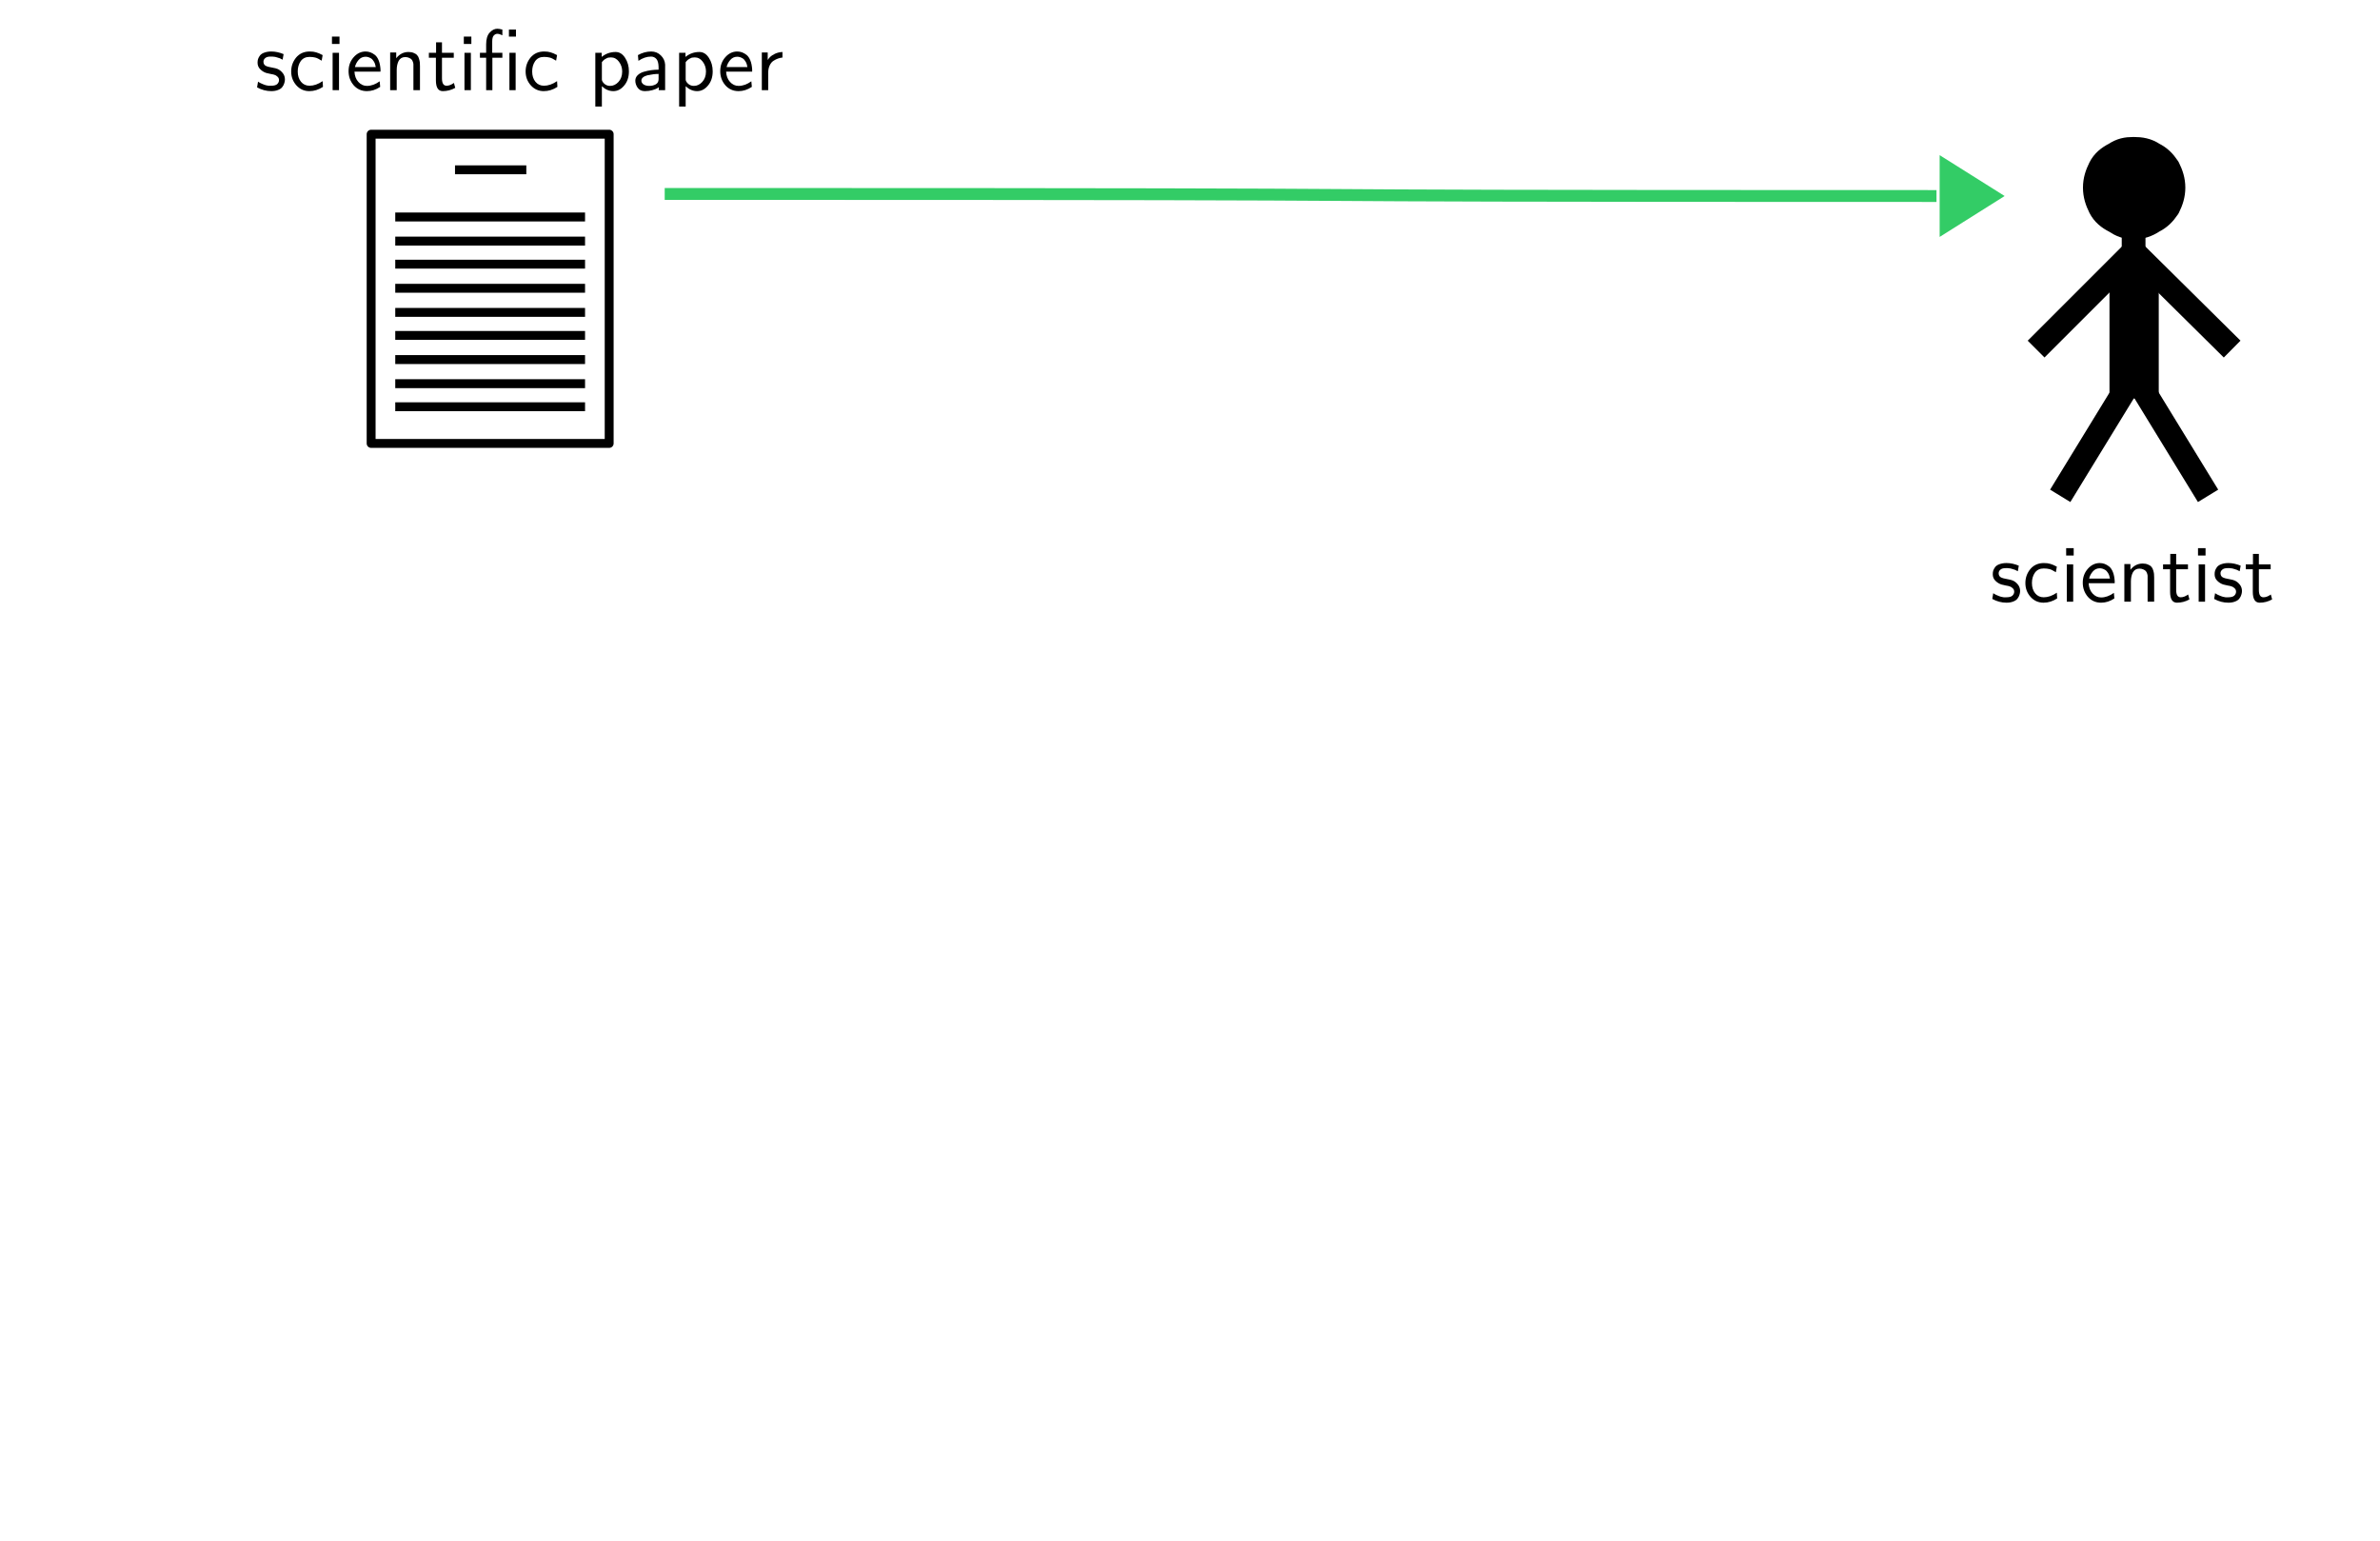
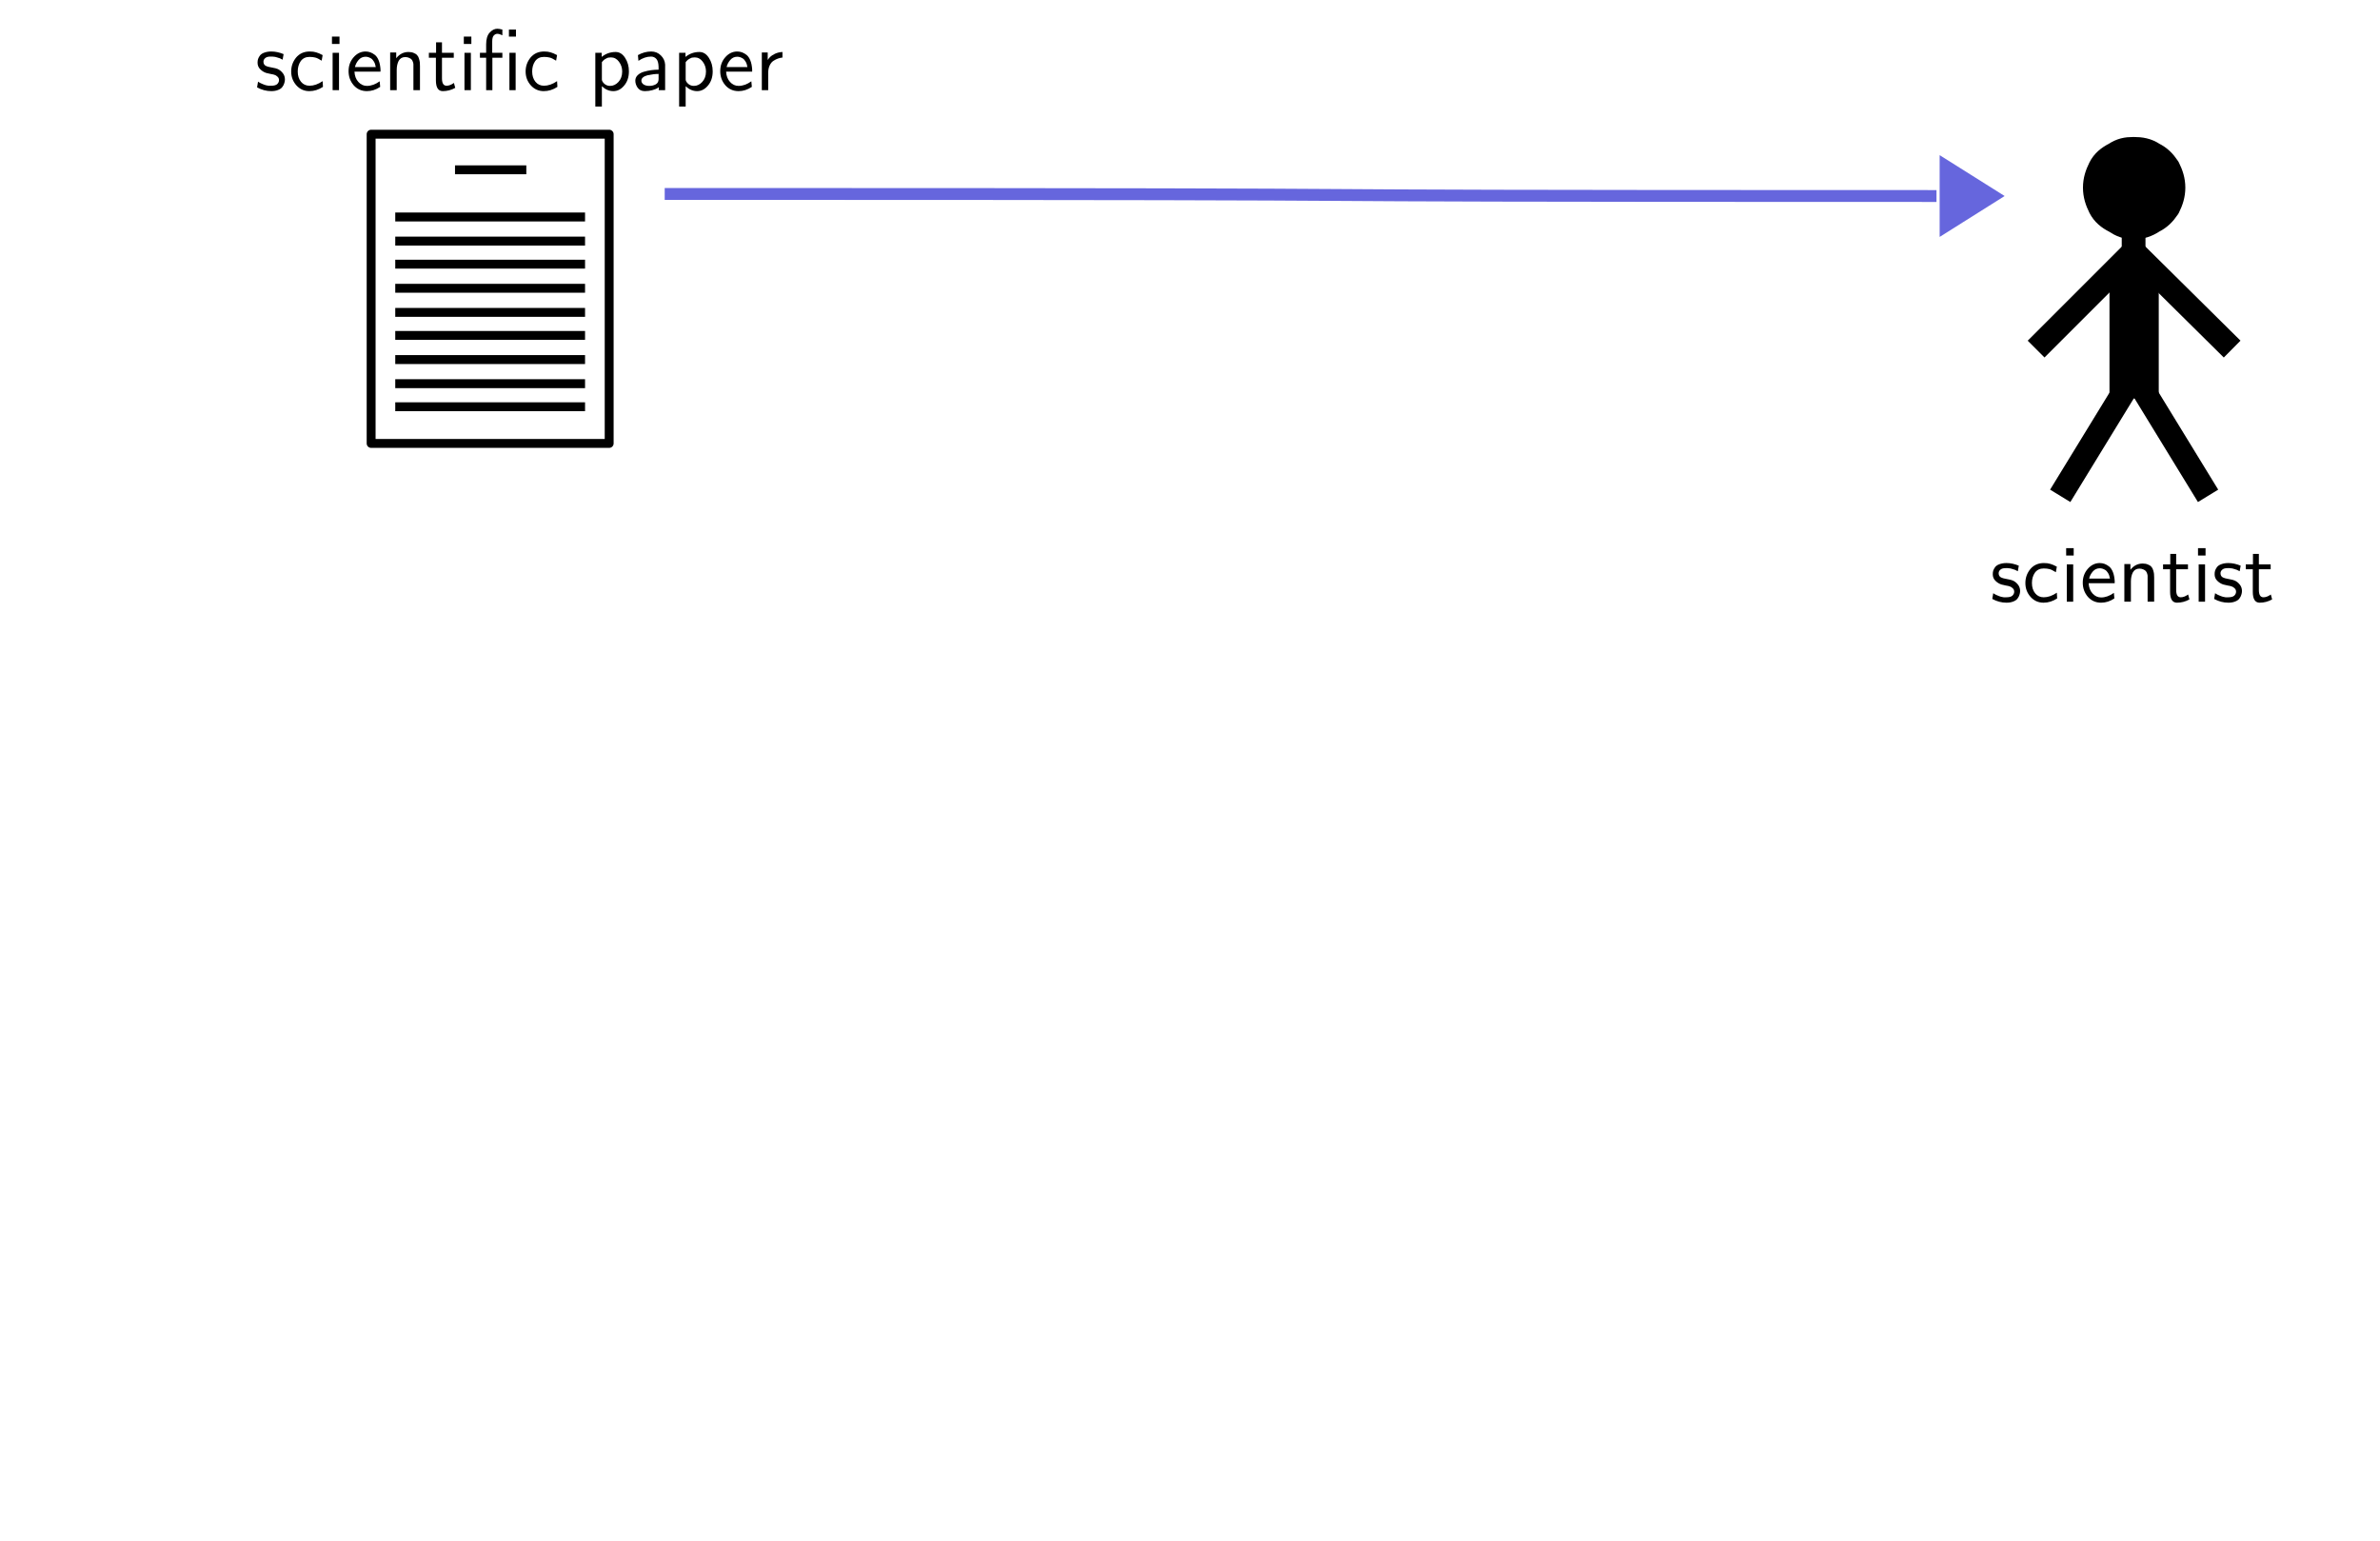
- <svg xmlns="http://www.w3.org/2000/svg" xmlns:xlink="http://www.w3.org/1999/xlink" width="227pt" height="147pt" viewBox="0 0 227 147" version="1.1">
-   <defs>
-     <g>
+ <svg xmlns="http://www.w3.org/2000/svg" xmlns:xlink="http://www.w3.org/1999/xlink" width="227pt" height="147pt" viewBox="0 0 227 147" version="1.1" id="svg192">
+   <defs id="defs43">
+     <g id="g38">
      <symbol overflow="visible" id="glyph0-0">
-         <path style="stroke:none;" d="M 0.078 -0.078 L 0.078 -6.125 L 6 -6.125 L 6 -0.078 Z M 0.562 -0.891 L 2.766 -3.109 L 0.562 -5.297 Z M 0.844 -0.562 L 5.234 -0.562 L 3.047 -2.766 Z M 0.844 -5.641 L 3.047 -3.438 L 5.234 -5.641 Z M 3.312 -3.109 L 5.516 -0.891 L 5.516 -5.297 Z M 3.312 -3.109 " />
+         <path style="stroke:none;" d="M 0.078 -0.078 L 0.078 -6.125 L 6 -6.125 L 6 -0.078 Z M 0.562 -0.891 L 2.766 -3.109 L 0.562 -5.297 Z M 0.844 -0.562 L 5.234 -0.562 L 3.047 -2.766 Z M 0.844 -5.641 L 3.047 -3.438 L 5.234 -5.641 Z M 3.312 -3.109 L 5.516 -0.891 L 5.516 -5.297 Z M 3.312 -3.109 " id="path2" />
      </symbol>
      <symbol overflow="visible" id="glyph0-1">
-         <path style="stroke:none;" d="M 0.219 -0.266 L 0.312 -0.812 C 0.32 -0.812 0.352 -0.789 0.406 -0.75 C 0.469 -0.719 0.516 -0.691 0.547 -0.672 C 0.578 -0.66 0.625 -0.641 0.688 -0.609 C 0.758 -0.578 0.82 -0.551 0.875 -0.531 C 0.926 -0.508 0.988 -0.488 1.062 -0.469 C 1.145 -0.445 1.227 -0.43 1.312 -0.422 C 1.395 -0.422 1.477 -0.422 1.562 -0.422 C 1.832 -0.422 2.023 -0.473 2.141 -0.578 C 2.254 -0.691 2.312 -0.816 2.312 -0.953 C 2.312 -1.086 2.266 -1.195 2.172 -1.281 C 2.078 -1.375 1.973 -1.438 1.859 -1.469 C 1.805 -1.488 1.688 -1.516 1.5 -1.547 C 1.32 -1.586 1.188 -1.617 1.094 -1.641 C 0.875 -1.711 0.68 -1.832 0.516 -2 C 0.348 -2.164 0.266 -2.375 0.266 -2.625 C 0.266 -2.75 0.281 -2.863 0.312 -2.969 C 0.352 -3.082 0.414 -3.195 0.5 -3.312 C 0.594 -3.426 0.727 -3.516 0.906 -3.578 C 1.094 -3.648 1.316 -3.688 1.578 -3.688 C 1.961 -3.688 2.352 -3.602 2.75 -3.438 L 2.656 -2.906 C 2.645 -2.914 2.613 -2.93 2.562 -2.953 C 2.508 -2.973 2.477 -2.988 2.469 -3 C 2.457 -3.008 2.426 -3.023 2.375 -3.047 C 2.32 -3.066 2.285 -3.078 2.266 -3.078 C 2.254 -3.086 2.223 -3.098 2.172 -3.109 C 2.129 -3.129 2.094 -3.141 2.062 -3.141 C 2.039 -3.148 2.004 -3.16 1.953 -3.172 C 1.898 -3.18 1.852 -3.188 1.812 -3.188 C 1.77 -3.195 1.723 -3.203 1.672 -3.203 C 1.617 -3.203 1.562 -3.203 1.5 -3.203 C 1.258 -3.203 1.086 -3.148 0.984 -3.047 C 0.879 -2.953 0.828 -2.844 0.828 -2.719 C 0.828 -2.539 0.895 -2.41 1.031 -2.328 C 1.176 -2.254 1.379 -2.195 1.641 -2.156 C 1.898 -2.113 2.082 -2.066 2.188 -2.016 C 2.375 -1.93 2.535 -1.801 2.672 -1.625 C 2.805 -1.457 2.875 -1.254 2.875 -1.016 C 2.875 -0.891 2.852 -0.77 2.812 -0.656 C 2.781 -0.539 2.719 -0.422 2.625 -0.297 C 2.539 -0.18 2.406 -0.086 2.219 -0.016 C 2.039 0.055 1.828 0.094 1.578 0.094 C 1.109 0.094 0.656 -0.023 0.219 -0.266 Z M 0.219 -0.266 " />
+         <path style="stroke:none;" d="M 0.219 -0.266 L 0.312 -0.812 C 0.32 -0.812 0.352 -0.789 0.406 -0.75 C 0.469 -0.719 0.516 -0.691 0.547 -0.672 C 0.578 -0.66 0.625 -0.641 0.688 -0.609 C 0.758 -0.578 0.82 -0.551 0.875 -0.531 C 0.926 -0.508 0.988 -0.488 1.062 -0.469 C 1.145 -0.445 1.227 -0.43 1.312 -0.422 C 1.395 -0.422 1.477 -0.422 1.562 -0.422 C 1.832 -0.422 2.023 -0.473 2.141 -0.578 C 2.254 -0.691 2.312 -0.816 2.312 -0.953 C 2.312 -1.086 2.266 -1.195 2.172 -1.281 C 2.078 -1.375 1.973 -1.438 1.859 -1.469 C 1.805 -1.488 1.688 -1.516 1.5 -1.547 C 1.32 -1.586 1.188 -1.617 1.094 -1.641 C 0.875 -1.711 0.68 -1.832 0.516 -2 C 0.348 -2.164 0.266 -2.375 0.266 -2.625 C 0.266 -2.75 0.281 -2.863 0.312 -2.969 C 0.352 -3.082 0.414 -3.195 0.5 -3.312 C 0.594 -3.426 0.727 -3.516 0.906 -3.578 C 1.094 -3.648 1.316 -3.688 1.578 -3.688 C 1.961 -3.688 2.352 -3.602 2.75 -3.438 L 2.656 -2.906 C 2.645 -2.914 2.613 -2.93 2.562 -2.953 C 2.508 -2.973 2.477 -2.988 2.469 -3 C 2.457 -3.008 2.426 -3.023 2.375 -3.047 C 2.32 -3.066 2.285 -3.078 2.266 -3.078 C 2.254 -3.086 2.223 -3.098 2.172 -3.109 C 2.129 -3.129 2.094 -3.141 2.062 -3.141 C 2.039 -3.148 2.004 -3.16 1.953 -3.172 C 1.898 -3.18 1.852 -3.188 1.812 -3.188 C 1.77 -3.195 1.723 -3.203 1.672 -3.203 C 1.617 -3.203 1.562 -3.203 1.5 -3.203 C 1.258 -3.203 1.086 -3.148 0.984 -3.047 C 0.879 -2.953 0.828 -2.844 0.828 -2.719 C 0.828 -2.539 0.895 -2.41 1.031 -2.328 C 1.176 -2.254 1.379 -2.195 1.641 -2.156 C 1.898 -2.113 2.082 -2.066 2.188 -2.016 C 2.375 -1.93 2.535 -1.801 2.672 -1.625 C 2.805 -1.457 2.875 -1.254 2.875 -1.016 C 2.875 -0.891 2.852 -0.77 2.812 -0.656 C 2.781 -0.539 2.719 -0.422 2.625 -0.297 C 2.539 -0.18 2.406 -0.086 2.219 -0.016 C 2.039 0.055 1.828 0.094 1.578 0.094 C 1.109 0.094 0.656 -0.023 0.219 -0.266 Z M 0.219 -0.266 " id="path5" />
      </symbol>
      <symbol overflow="visible" id="glyph0-2">
-         <path style="stroke:none;" d="M 0.281 -1.781 C 0.281 -2.281 0.438 -2.723 0.75 -3.109 C 1.07 -3.492 1.504 -3.688 2.047 -3.688 C 2.297 -3.688 2.5 -3.66 2.656 -3.609 C 2.82 -3.566 3.031 -3.477 3.281 -3.344 L 3.188 -2.812 C 2.926 -2.977 2.723 -3.078 2.578 -3.109 C 2.43 -3.148 2.25 -3.172 2.031 -3.172 C 1.664 -3.172 1.383 -3.035 1.188 -2.766 C 1 -2.492 0.906 -2.164 0.906 -1.781 C 0.906 -1.383 1.008 -1.055 1.219 -0.797 C 1.426 -0.547 1.695 -0.422 2.031 -0.422 C 2.438 -0.422 2.852 -0.566 3.281 -0.859 L 3.312 -0.312 C 2.895 -0.039 2.461 0.094 2.016 0.094 C 1.523 0.094 1.113 -0.086 0.781 -0.453 C 0.445 -0.828 0.281 -1.27 0.281 -1.781 Z M 0.281 -1.781 " />
+         <path style="stroke:none;" d="M 0.281 -1.781 C 0.281 -2.281 0.438 -2.723 0.75 -3.109 C 1.07 -3.492 1.504 -3.688 2.047 -3.688 C 2.297 -3.688 2.5 -3.66 2.656 -3.609 C 2.82 -3.566 3.031 -3.477 3.281 -3.344 L 3.188 -2.812 C 2.926 -2.977 2.723 -3.078 2.578 -3.109 C 2.43 -3.148 2.25 -3.172 2.031 -3.172 C 1.664 -3.172 1.383 -3.035 1.188 -2.766 C 1 -2.492 0.906 -2.164 0.906 -1.781 C 0.906 -1.383 1.008 -1.055 1.219 -0.797 C 1.426 -0.547 1.695 -0.422 2.031 -0.422 C 2.438 -0.422 2.852 -0.566 3.281 -0.859 L 3.312 -0.312 C 2.895 -0.039 2.461 0.094 2.016 0.094 C 1.523 0.094 1.113 -0.086 0.781 -0.453 C 0.445 -0.828 0.281 -1.27 0.281 -1.781 Z M 0.281 -1.781 " id="path8" />
      </symbol>
      <symbol overflow="visible" id="glyph0-3">
-         <path style="stroke:none;" d="M 0.641 0 L 0.641 -3.562 L 1.25 -3.562 L 1.25 0 Z M 0.578 -4.406 L 0.578 -5.109 L 1.297 -5.109 L 1.297 -4.406 Z M 0.578 -4.406 " />
+         <path style="stroke:none;" d="M 0.641 0 L 0.641 -3.562 L 1.25 -3.562 L 1.25 0 Z M 0.578 -4.406 L 0.578 -5.109 L 1.297 -5.109 L 1.297 -4.406 Z M 0.578 -4.406 " id="path11" />
      </symbol>
      <symbol overflow="visible" id="glyph0-4">
-         <path style="stroke:none;" d="M 0.266 -1.812 C 0.266 -2.332 0.426 -2.773 0.75 -3.141 C 1.07 -3.504 1.453 -3.688 1.891 -3.688 C 2.047 -3.688 2.195 -3.66 2.344 -3.609 C 2.488 -3.555 2.633 -3.473 2.781 -3.359 C 2.926 -3.242 3.047 -3.066 3.141 -2.828 C 3.234 -2.598 3.289 -2.316 3.312 -1.984 L 3.312 -1.766 L 0.828 -1.766 C 0.848 -1.359 0.973 -1.031 1.203 -0.781 C 1.43 -0.531 1.703 -0.406 2.016 -0.406 C 2.422 -0.406 2.828 -0.551 3.234 -0.844 L 3.281 -0.312 C 2.875 -0.039 2.453 0.094 2.016 0.094 C 1.504 0.094 1.082 -0.094 0.75 -0.469 C 0.426 -0.852 0.266 -1.301 0.266 -1.812 Z M 0.875 -2.203 L 2.859 -2.203 C 2.828 -2.41 2.77 -2.582 2.688 -2.719 C 2.602 -2.863 2.508 -2.969 2.406 -3.031 C 2.301 -3.094 2.207 -3.133 2.125 -3.156 C 2.039 -3.176 1.961 -3.188 1.891 -3.188 C 1.617 -3.188 1.395 -3.082 1.219 -2.875 C 1.039 -2.664 0.926 -2.441 0.875 -2.203 Z M 0.875 -2.203 " />
+         <path style="stroke:none;" d="M 0.266 -1.812 C 0.266 -2.332 0.426 -2.773 0.75 -3.141 C 1.07 -3.504 1.453 -3.688 1.891 -3.688 C 2.047 -3.688 2.195 -3.66 2.344 -3.609 C 2.488 -3.555 2.633 -3.473 2.781 -3.359 C 2.926 -3.242 3.047 -3.066 3.141 -2.828 C 3.234 -2.598 3.289 -2.316 3.312 -1.984 L 3.312 -1.766 L 0.828 -1.766 C 0.848 -1.359 0.973 -1.031 1.203 -0.781 C 1.43 -0.531 1.703 -0.406 2.016 -0.406 C 2.422 -0.406 2.828 -0.551 3.234 -0.844 L 3.281 -0.312 C 2.875 -0.039 2.453 0.094 2.016 0.094 C 1.504 0.094 1.082 -0.094 0.75 -0.469 C 0.426 -0.852 0.266 -1.301 0.266 -1.812 Z M 0.875 -2.203 L 2.859 -2.203 C 2.828 -2.41 2.77 -2.582 2.688 -2.719 C 2.602 -2.863 2.508 -2.969 2.406 -3.031 C 2.301 -3.094 2.207 -3.133 2.125 -3.156 C 2.039 -3.176 1.961 -3.188 1.891 -3.188 C 1.617 -3.188 1.395 -3.082 1.219 -2.875 C 1.039 -2.664 0.926 -2.441 0.875 -2.203 Z M 0.875 -2.203 " id="path14" />
      </symbol>
      <symbol overflow="visible" id="glyph0-5">
-         <path style="stroke:none;" d="M 0.641 0 L 0.641 -3.594 L 1.219 -3.594 L 1.219 -3.047 C 1.531 -3.441 1.922 -3.641 2.391 -3.641 C 2.586 -3.641 2.754 -3.609 2.891 -3.547 C 3.035 -3.492 3.145 -3.422 3.219 -3.328 C 3.301 -3.242 3.359 -3.133 3.391 -3 C 3.43 -2.875 3.457 -2.758 3.469 -2.656 C 3.477 -2.562 3.484 -2.441 3.484 -2.297 L 3.484 0 L 2.859 0 L 2.859 -2.25 C 2.859 -2.344 2.859 -2.414 2.859 -2.469 C 2.859 -2.52 2.844 -2.594 2.812 -2.688 C 2.781 -2.789 2.738 -2.867 2.688 -2.922 C 2.633 -2.984 2.555 -3.035 2.453 -3.078 C 2.348 -3.129 2.223 -3.156 2.078 -3.156 C 1.797 -3.156 1.586 -3.035 1.453 -2.797 C 1.328 -2.555 1.266 -2.266 1.266 -1.922 L 1.266 0 Z M 0.641 0 " />
+         <path style="stroke:none;" d="M 0.641 0 L 0.641 -3.594 L 1.219 -3.594 L 1.219 -3.047 C 1.531 -3.441 1.922 -3.641 2.391 -3.641 C 2.586 -3.641 2.754 -3.609 2.891 -3.547 C 3.035 -3.492 3.145 -3.422 3.219 -3.328 C 3.301 -3.242 3.359 -3.133 3.391 -3 C 3.43 -2.875 3.457 -2.758 3.469 -2.656 C 3.477 -2.562 3.484 -2.441 3.484 -2.297 L 3.484 0 L 2.859 0 L 2.859 -2.25 C 2.859 -2.344 2.859 -2.414 2.859 -2.469 C 2.859 -2.52 2.844 -2.594 2.812 -2.688 C 2.781 -2.789 2.738 -2.867 2.688 -2.922 C 2.633 -2.984 2.555 -3.035 2.453 -3.078 C 2.348 -3.129 2.223 -3.156 2.078 -3.156 C 1.797 -3.156 1.586 -3.035 1.453 -2.797 C 1.328 -2.555 1.266 -2.266 1.266 -1.922 L 1.266 0 Z M 0.641 0 " id="path17" />
      </symbol>
      <symbol overflow="visible" id="glyph0-6">
-         <path style="stroke:none;" d="M 0.141 -3.094 L 0.141 -3.562 L 0.828 -3.562 L 0.828 -4.562 L 1.391 -4.562 L 1.391 -3.562 L 2.516 -3.562 L 2.516 -3.094 L 1.391 -3.094 L 1.391 -1.125 C 1.391 -0.656 1.535 -0.422 1.828 -0.422 C 2.047 -0.422 2.281 -0.508 2.531 -0.688 L 2.656 -0.219 C 2.281 -0.008 1.883 0.094 1.469 0.094 C 1.031 0.094 0.812 -0.25 0.812 -0.938 L 0.812 -3.094 Z M 0.141 -3.094 " />
+         <path style="stroke:none;" d="M 0.141 -3.094 L 0.141 -3.562 L 0.828 -3.562 L 0.828 -4.562 L 1.391 -4.562 L 1.391 -3.562 L 2.516 -3.562 L 2.516 -3.094 L 1.391 -3.094 L 1.391 -1.125 C 1.391 -0.656 1.535 -0.422 1.828 -0.422 C 2.047 -0.422 2.281 -0.508 2.531 -0.688 L 2.656 -0.219 C 2.281 -0.008 1.883 0.094 1.469 0.094 C 1.031 0.094 0.812 -0.25 0.812 -0.938 L 0.812 -3.094 Z M 0.141 -3.094 " id="path20" />
      </symbol>
      <symbol overflow="visible" id="glyph0-7">
-         <path style="stroke:none;" d="M 0.219 -3.094 L 0.219 -3.562 L 0.812 -3.562 L 0.812 -4.359 C 0.812 -4.867 0.922 -5.242 1.141 -5.484 C 1.367 -5.734 1.613 -5.859 1.875 -5.859 C 2 -5.859 2.16 -5.832 2.359 -5.781 L 2.359 -5.234 C 2.172 -5.328 2.008 -5.375 1.875 -5.375 C 1.75 -5.375 1.633 -5.316 1.531 -5.203 C 1.438 -5.098 1.391 -4.91 1.391 -4.641 L 1.391 -3.562 L 2.359 -3.562 L 2.359 -3.094 L 1.406 -3.094 L 1.406 0 L 0.812 0 L 0.812 -3.094 Z M 2.984 -5.109 L 2.984 -5.781 L 3.656 -5.781 L 3.656 -5.109 Z M 3.031 0 L 3.031 -3.562 L 3.625 -3.562 L 3.625 0 Z M 3.031 0 " />
+         <path style="stroke:none;" d="M 0.219 -3.094 L 0.219 -3.562 L 0.812 -3.562 L 0.812 -4.359 C 0.812 -4.867 0.922 -5.242 1.141 -5.484 C 1.367 -5.734 1.613 -5.859 1.875 -5.859 C 2 -5.859 2.16 -5.832 2.359 -5.781 L 2.359 -5.234 C 2.172 -5.328 2.008 -5.375 1.875 -5.375 C 1.75 -5.375 1.633 -5.316 1.531 -5.203 C 1.438 -5.098 1.391 -4.91 1.391 -4.641 L 1.391 -3.562 L 2.359 -3.562 L 2.359 -3.094 L 1.406 -3.094 L 1.406 0 L 0.812 0 L 0.812 -3.094 Z M 2.984 -5.109 L 2.984 -5.781 L 3.656 -5.781 L 3.656 -5.109 Z M 3.031 0 L 3.031 -3.562 L 3.625 -3.562 L 3.625 0 Z M 3.031 0 " id="path23" />
      </symbol>
      <symbol overflow="visible" id="glyph0-8">
-         <path style="stroke:none;" d="" />
+         <path style="stroke:none;" d="" id="path26" />
      </symbol>
      <symbol overflow="visible" id="glyph0-9">
-         <path style="stroke:none;" d="M 0.641 1.562 L 0.641 -3.562 L 1.25 -3.562 L 1.25 -3.172 C 1.633 -3.484 2.078 -3.641 2.578 -3.641 C 2.941 -3.641 3.242 -3.453 3.484 -3.078 C 3.723 -2.711 3.844 -2.285 3.844 -1.797 C 3.844 -1.242 3.691 -0.789 3.391 -0.438 C 3.098 -0.082 2.754 0.094 2.359 0.094 C 1.961 0.094 1.598 -0.062 1.266 -0.375 L 1.266 1.562 Z M 1.266 -1.016 C 1.266 -0.891 1.344 -0.754 1.5 -0.609 C 1.656 -0.473 1.836 -0.406 2.047 -0.406 C 2.348 -0.406 2.613 -0.531 2.844 -0.781 C 3.082 -1.039 3.203 -1.375 3.203 -1.781 C 3.203 -2.133 3.098 -2.445 2.891 -2.719 C 2.691 -2.988 2.438 -3.125 2.125 -3.125 C 2.062 -3.125 2.004 -3.117 1.953 -3.109 C 1.898 -3.109 1.848 -3.098 1.797 -3.078 C 1.754 -3.055 1.711 -3.035 1.672 -3.016 C 1.629 -2.992 1.594 -2.973 1.562 -2.953 C 1.531 -2.93 1.5 -2.91 1.469 -2.891 C 1.445 -2.867 1.422 -2.844 1.391 -2.812 C 1.367 -2.789 1.348 -2.77 1.328 -2.75 C 1.316 -2.738 1.305 -2.723 1.297 -2.703 L 1.266 -2.672 Z M 1.266 -1.016 " />
+         <path style="stroke:none;" d="M 0.641 1.562 L 0.641 -3.562 L 1.25 -3.562 L 1.25 -3.172 C 1.633 -3.484 2.078 -3.641 2.578 -3.641 C 2.941 -3.641 3.242 -3.453 3.484 -3.078 C 3.723 -2.711 3.844 -2.285 3.844 -1.797 C 3.844 -1.242 3.691 -0.789 3.391 -0.438 C 3.098 -0.082 2.754 0.094 2.359 0.094 C 1.961 0.094 1.598 -0.062 1.266 -0.375 L 1.266 1.562 Z M 1.266 -1.016 C 1.266 -0.891 1.344 -0.754 1.5 -0.609 C 1.656 -0.473 1.836 -0.406 2.047 -0.406 C 2.348 -0.406 2.613 -0.531 2.844 -0.781 C 3.082 -1.039 3.203 -1.375 3.203 -1.781 C 3.203 -2.133 3.098 -2.445 2.891 -2.719 C 2.691 -2.988 2.438 -3.125 2.125 -3.125 C 2.062 -3.125 2.004 -3.117 1.953 -3.109 C 1.898 -3.109 1.848 -3.098 1.797 -3.078 C 1.754 -3.055 1.711 -3.035 1.672 -3.016 C 1.629 -2.992 1.594 -2.973 1.562 -2.953 C 1.531 -2.93 1.5 -2.91 1.469 -2.891 C 1.445 -2.867 1.422 -2.844 1.391 -2.812 C 1.367 -2.789 1.348 -2.77 1.328 -2.75 C 1.316 -2.738 1.305 -2.723 1.297 -2.703 L 1.266 -2.672 Z M 1.266 -1.016 " id="path29" />
      </symbol>
      <symbol overflow="visible" id="glyph0-10">
-         <path style="stroke:none;" d="M 0.359 -0.906 C 0.359 -1.102 0.43 -1.273 0.578 -1.422 C 0.723 -1.566 0.914 -1.676 1.156 -1.75 C 1.406 -1.82 1.645 -1.875 1.875 -1.906 C 2.102 -1.938 2.336 -1.953 2.578 -1.953 L 2.578 -2.234 C 2.566 -2.578 2.5 -2.82 2.375 -2.969 C 2.238 -3.125 2.066 -3.203 1.859 -3.203 C 1.453 -3.203 1.051 -3.066 0.656 -2.797 L 0.609 -3.344 C 1.016 -3.57 1.438 -3.688 1.875 -3.688 C 2.238 -3.688 2.547 -3.562 2.797 -3.312 C 3.047 -3.07 3.18 -2.781 3.203 -2.438 L 3.203 0 L 2.594 0 L 2.594 -0.281 C 2.57 -0.258 2.52 -0.223 2.438 -0.172 C 2.363 -0.129 2.211 -0.07 1.984 0 C 1.766 0.062 1.523 0.094 1.266 0.094 C 0.961 0.094 0.734 -0.016 0.578 -0.234 C 0.43 -0.453 0.359 -0.676 0.359 -0.906 Z M 0.938 -0.906 C 0.938 -0.77 1.004 -0.648 1.141 -0.547 C 1.285 -0.453 1.469 -0.406 1.688 -0.406 C 1.914 -0.406 2.117 -0.453 2.297 -0.547 C 2.484 -0.648 2.578 -0.816 2.578 -1.047 L 2.578 -1.547 C 2.41 -1.547 2.238 -1.535 2.062 -1.516 C 1.895 -1.492 1.719 -1.461 1.531 -1.422 C 1.352 -1.379 1.207 -1.312 1.094 -1.219 C 0.988 -1.133 0.938 -1.031 0.938 -0.906 Z M 0.938 -0.906 " />
+         <path style="stroke:none;" d="M 0.359 -0.906 C 0.359 -1.102 0.43 -1.273 0.578 -1.422 C 0.723 -1.566 0.914 -1.676 1.156 -1.75 C 1.406 -1.82 1.645 -1.875 1.875 -1.906 C 2.102 -1.938 2.336 -1.953 2.578 -1.953 L 2.578 -2.234 C 2.566 -2.578 2.5 -2.82 2.375 -2.969 C 2.238 -3.125 2.066 -3.203 1.859 -3.203 C 1.453 -3.203 1.051 -3.066 0.656 -2.797 L 0.609 -3.344 C 1.016 -3.57 1.438 -3.688 1.875 -3.688 C 2.238 -3.688 2.547 -3.562 2.797 -3.312 C 3.047 -3.07 3.18 -2.781 3.203 -2.438 L 3.203 0 L 2.594 0 L 2.594 -0.281 C 2.57 -0.258 2.52 -0.223 2.438 -0.172 C 2.363 -0.129 2.211 -0.07 1.984 0 C 1.766 0.062 1.523 0.094 1.266 0.094 C 0.961 0.094 0.734 -0.016 0.578 -0.234 C 0.43 -0.453 0.359 -0.676 0.359 -0.906 Z M 0.938 -0.906 C 0.938 -0.77 1.004 -0.648 1.141 -0.547 C 1.285 -0.453 1.469 -0.406 1.688 -0.406 C 1.914 -0.406 2.117 -0.453 2.297 -0.547 C 2.484 -0.648 2.578 -0.816 2.578 -1.047 L 2.578 -1.547 C 2.41 -1.547 2.238 -1.535 2.062 -1.516 C 1.895 -1.492 1.719 -1.461 1.531 -1.422 C 1.352 -1.379 1.207 -1.312 1.094 -1.219 C 0.988 -1.133 0.938 -1.031 0.938 -0.906 Z M 0.938 -0.906 " id="path32" />
      </symbol>
      <symbol overflow="visible" id="glyph0-11">
-         <path style="stroke:none;" d="M 0.641 0 L 0.641 -3.594 L 1.203 -3.594 L 1.203 -2.875 C 1.266 -2.977 1.344 -3.078 1.438 -3.172 C 1.531 -3.266 1.68 -3.363 1.891 -3.469 C 2.109 -3.57 2.348 -3.629 2.609 -3.641 L 2.609 -3.109 C 2.473 -3.098 2.332 -3.066 2.188 -3.016 C 2.051 -2.973 1.906 -2.898 1.75 -2.797 C 1.602 -2.703 1.484 -2.555 1.391 -2.359 C 1.297 -2.16 1.25 -1.922 1.25 -1.641 L 1.25 0 Z M 0.641 0 " />
+         <path style="stroke:none;" d="M 0.641 0 L 0.641 -3.594 L 1.203 -3.594 L 1.203 -2.875 C 1.266 -2.977 1.344 -3.078 1.438 -3.172 C 1.531 -3.266 1.68 -3.363 1.891 -3.469 C 2.109 -3.57 2.348 -3.629 2.609 -3.641 L 2.609 -3.109 C 2.473 -3.098 2.332 -3.066 2.188 -3.016 C 2.051 -2.973 1.906 -2.898 1.75 -2.797 C 1.602 -2.703 1.484 -2.555 1.391 -2.359 C 1.297 -2.16 1.25 -1.922 1.25 -1.641 L 1.25 0 Z M 0.641 0 " id="path35" />
      </symbol>
    </g>
    <clipPath id="clip1">
-       <path d="M 0 0 L 226.699 0 L 226.699 147 L 0 147 Z M 0 0 " />
+       <path d="M 0 0 L 226.699 0 L 226.699 147 L 0 147 Z M 0 0 " id="path40" />
    </clipPath>
  </defs>
  <g id="surface1">
-     <g clip-path="url(#clip1)" clip-rule="nonzero">
-       <path style=" stroke:none;fill-rule:evenodd;fill:rgb(100%,100%,100%);fill-opacity:1;" d="M 0 0 L 226.699 0 L 226.699 147.398 L 0 147.398 Z M 0 0 " />
+     <g clip-path="url(#clip1)" clip-rule="nonzero" id="g47">
+       <path style=" stroke:none;fill-rule:evenodd;fill:rgb(100%,100%,100%);fill-opacity:1;" d="M 0 0 L 226.699 0 L 226.699 147.398 L 0 147.398 Z M 0 0 " id="path45" />
    </g>
-     <path style=" stroke:none;fill-rule:evenodd;fill:rgb(0%,0%,0%);fill-opacity:1;" d="M 203.602 24 L 201.199 26.301 L 201.199 38 L 205.898 38 L 205.898 26.301 Z M 203.602 24 " />
-     <path style="fill-rule:evenodd;fill:rgb(0%,0%,0%);fill-opacity:1;stroke-width:2.264;stroke-linecap:butt;stroke-linejoin:round;stroke:rgb(0%,0%,0%);stroke-opacity:1;stroke-miterlimit:10;" d="M 203.5 125.301 C 202.801 125.301 202.301 125.5 201.699 125.898 C 201.102 126.199 200.602 126.602 200.301 127.199 C 200 127.801 199.801 128.398 199.801 129.102 C 199.801 129.801 200 130.398 200.301 131 C 200.602 131.602 201.102 132 201.699 132.301 C 202.301 132.699 202.801 132.801 203.5 132.801 C 204.199 132.801 204.801 132.699 205.398 132.301 C 206 132 206.398 131.602 206.801 131 C 207.102 130.398 207.301 129.801 207.301 129.102 C 207.301 128.398 207.102 127.801 206.801 127.199 C 206.398 126.602 206 126.199 205.398 125.898 C 204.801 125.5 204.199 125.301 203.5 125.301 Z M 203.5 125.301 " transform="matrix(1,0,0,-1,0,147)" />
-     <path style="fill:none;stroke-width:2.264;stroke-linecap:butt;stroke-linejoin:round;stroke:rgb(0%,0%,0%);stroke-opacity:1;stroke-miterlimit:10;" d="M 203.5 123 L 194.199 113.699 " transform="matrix(1,0,0,-1,0,147)" />
-     <path style="fill:none;stroke-width:2.264;stroke-linecap:butt;stroke-linejoin:round;stroke:rgb(0%,0%,0%);stroke-opacity:1;stroke-miterlimit:10;" d="M 212.898 113.699 L 203.5 123 " transform="matrix(1,0,0,-1,0,147)" />
-     <path style="fill:none;stroke-width:2.264;stroke-linecap:butt;stroke-linejoin:round;stroke:rgb(0%,0%,0%);stroke-opacity:1;stroke-miterlimit:10;" d="M 203.5 125.301 L 203.5 111.301 " transform="matrix(1,0,0,-1,0,147)" />
-     <path style="fill:none;stroke-width:2.264;stroke-linecap:butt;stroke-linejoin:round;stroke:rgb(0%,0%,0%);stroke-opacity:1;stroke-miterlimit:10;" d="M 203.602 111.301 L 196.5 99.699 " transform="matrix(1,0,0,-1,0,147)" />
-     <path style="fill:none;stroke-width:2.264;stroke-linecap:butt;stroke-linejoin:round;stroke:rgb(0%,0%,0%);stroke-opacity:1;stroke-miterlimit:10;" d="M 210.602 99.699 L 203.5 111.301 " transform="matrix(1,0,0,-1,0,147)" />
-     <path style=" stroke:none;fill-rule:evenodd;fill:rgb(100%,100%,100%);fill-opacity:1;" d="M 35.398 12.801 L 35.398 42.301 L 58.102 42.301 L 58.102 12.801 Z M 35.398 12.801 Z M 58.102 42.301 Z M 58.102 42.301 " />
-     <path style="fill:none;stroke-width:0.849;stroke-linecap:butt;stroke-linejoin:round;stroke:rgb(0%,0%,0%);stroke-opacity:1;stroke-miterlimit:10;" d="M 35.398 134.199 L 35.398 104.699 L 58.102 104.699 L 58.102 134.199 Z M 35.398 134.199 " transform="matrix(1,0,0,-1,0,147)" />
-     <path style="fill:none;stroke-width:0.849;stroke-linecap:butt;stroke-linejoin:round;stroke:rgb(0%,0%,0%);stroke-opacity:1;stroke-miterlimit:10;" d="M 35.398 134.199 Z M 35.398 134.199 " transform="matrix(1,0,0,-1,0,147)" />
-     <path style="fill:none;stroke-width:0.849;stroke-linecap:butt;stroke-linejoin:round;stroke:rgb(0%,0%,0%);stroke-opacity:1;stroke-miterlimit:10;" d="M 58.102 104.699 Z M 58.102 104.699 " transform="matrix(1,0,0,-1,0,147)" />
-     <path style="fill:none;stroke-width:0.849;stroke-linecap:butt;stroke-linejoin:round;stroke:rgb(0%,0%,0%);stroke-opacity:1;stroke-miterlimit:10;" d="M 43.398 130.801 L 50.199 130.801 " transform="matrix(1,0,0,-1,0,147)" />
-     <path style="fill:none;stroke-width:0.849;stroke-linecap:butt;stroke-linejoin:round;stroke:rgb(0%,0%,0%);stroke-opacity:1;stroke-miterlimit:10;" d="M 37.699 126.301 L 55.801 126.301 " transform="matrix(1,0,0,-1,0,147)" />
-     <path style="fill:none;stroke-width:0.849;stroke-linecap:butt;stroke-linejoin:round;stroke:rgb(0%,0%,0%);stroke-opacity:1;stroke-miterlimit:10;" d="M 37.699 124 L 55.801 124 " transform="matrix(1,0,0,-1,0,147)" />
-     <path style="fill:none;stroke-width:0.849;stroke-linecap:butt;stroke-linejoin:round;stroke:rgb(0%,0%,0%);stroke-opacity:1;stroke-miterlimit:10;" d="M 37.699 121.801 L 55.801 121.801 " transform="matrix(1,0,0,-1,0,147)" />
-     <path style="fill:none;stroke-width:0.849;stroke-linecap:butt;stroke-linejoin:round;stroke:rgb(0%,0%,0%);stroke-opacity:1;stroke-miterlimit:10;" d="M 37.699 119.5 L 55.801 119.5 " transform="matrix(1,0,0,-1,0,147)" />
-     <path style="fill:none;stroke-width:0.849;stroke-linecap:butt;stroke-linejoin:round;stroke:rgb(0%,0%,0%);stroke-opacity:1;stroke-miterlimit:10;" d="M 37.699 117.199 L 55.801 117.199 " transform="matrix(1,0,0,-1,0,147)" />
-     <path style="fill:none;stroke-width:0.849;stroke-linecap:butt;stroke-linejoin:round;stroke:rgb(0%,0%,0%);stroke-opacity:1;stroke-miterlimit:10;" d="M 37.699 115 L 55.801 115 " transform="matrix(1,0,0,-1,0,147)" />
-     <path style="fill:none;stroke-width:0.849;stroke-linecap:butt;stroke-linejoin:round;stroke:rgb(0%,0%,0%);stroke-opacity:1;stroke-miterlimit:10;" d="M 37.699 112.699 L 55.801 112.699 " transform="matrix(1,0,0,-1,0,147)" />
-     <path style="fill:none;stroke-width:0.849;stroke-linecap:butt;stroke-linejoin:round;stroke:rgb(0%,0%,0%);stroke-opacity:1;stroke-miterlimit:10;" d="M 37.699 110.398 L 55.801 110.398 " transform="matrix(1,0,0,-1,0,147)" />
-     <path style="fill:none;stroke-width:0.849;stroke-linecap:butt;stroke-linejoin:round;stroke:rgb(0%,0%,0%);stroke-opacity:1;stroke-miterlimit:10;" d="M 37.699 108.199 L 55.801 108.199 " transform="matrix(1,0,0,-1,0,147)" />
-     <path style="fill:none;stroke-width:1.132;stroke-linecap:butt;stroke-linejoin:round;stroke:rgb(20%,79.999%,39.999%);stroke-opacity:1;stroke-miterlimit:10;" d="M 63.398 128.5 C 159.199 128.5 98.199 128.301 184.699 128.301 " transform="matrix(1,0,0,-1,0,147)" />
-     <path style=" stroke:none;fill-rule:evenodd;fill:rgb(20%,79.999%,39.999%);fill-opacity:1;" d="M 191.199 18.699 L 185 14.801 L 185 22.602 Z M 191.199 18.699 " />
-     <g style="fill:rgb(0%,0%,0%);fill-opacity:1;">
-       <use xlink:href="#glyph0-1" x="24.3" y="8.6" />
+     <path style=" stroke:none;fill-rule:evenodd;fill:rgb(0%,0%,0%);fill-opacity:1;" d="M 203.602 24 L 201.199 26.301 L 201.199 38 L 205.898 38 L 205.898 26.301 Z M 203.602 24 " id="path49" />
+     <path style="fill-rule:evenodd;fill:rgb(0%,0%,0%);fill-opacity:1;stroke-width:2.264;stroke-linecap:butt;stroke-linejoin:round;stroke:rgb(0%,0%,0%);stroke-opacity:1;stroke-miterlimit:10;" d="M 203.5 125.301 C 202.801 125.301 202.301 125.5 201.699 125.898 C 201.102 126.199 200.602 126.602 200.301 127.199 C 200 127.801 199.801 128.398 199.801 129.102 C 199.801 129.801 200 130.398 200.301 131 C 200.602 131.602 201.102 132 201.699 132.301 C 202.301 132.699 202.801 132.801 203.5 132.801 C 204.199 132.801 204.801 132.699 205.398 132.301 C 206 132 206.398 131.602 206.801 131 C 207.102 130.398 207.301 129.801 207.301 129.102 C 207.301 128.398 207.102 127.801 206.801 127.199 C 206.398 126.602 206 126.199 205.398 125.898 C 204.801 125.5 204.199 125.301 203.5 125.301 Z M 203.5 125.301 " transform="matrix(1,0,0,-1,0,147)" id="path51" />
+     <path style="fill:none;stroke-width:2.264;stroke-linecap:butt;stroke-linejoin:round;stroke:rgb(0%,0%,0%);stroke-opacity:1;stroke-miterlimit:10;" d="M 203.5 123 L 194.199 113.699 " transform="matrix(1,0,0,-1,0,147)" id="path53" />
+     <path style="fill:none;stroke-width:2.264;stroke-linecap:butt;stroke-linejoin:round;stroke:rgb(0%,0%,0%);stroke-opacity:1;stroke-miterlimit:10;" d="M 212.898 113.699 L 203.5 123 " transform="matrix(1,0,0,-1,0,147)" id="path55" />
+     <path style="fill:none;stroke-width:2.264;stroke-linecap:butt;stroke-linejoin:round;stroke:rgb(0%,0%,0%);stroke-opacity:1;stroke-miterlimit:10;" d="M 203.5 125.301 L 203.5 111.301 " transform="matrix(1,0,0,-1,0,147)" id="path57" />
+     <path style="fill:none;stroke-width:2.264;stroke-linecap:butt;stroke-linejoin:round;stroke:rgb(0%,0%,0%);stroke-opacity:1;stroke-miterlimit:10;" d="M 203.602 111.301 L 196.5 99.699 " transform="matrix(1,0,0,-1,0,147)" id="path59" />
+     <path style="fill:none;stroke-width:2.264;stroke-linecap:butt;stroke-linejoin:round;stroke:rgb(0%,0%,0%);stroke-opacity:1;stroke-miterlimit:10;" d="M 210.602 99.699 L 203.5 111.301 " transform="matrix(1,0,0,-1,0,147)" id="path61" />
+     <path style=" stroke:none;fill-rule:evenodd;fill:rgb(100%,100%,100%);fill-opacity:1;" d="M 35.398 12.801 L 35.398 42.301 L 58.102 42.301 L 58.102 12.801 Z M 35.398 12.801 Z M 58.102 42.301 Z M 58.102 42.301 " id="path63" />
+     <path style="fill:none;stroke-width:0.849;stroke-linecap:butt;stroke-linejoin:round;stroke:rgb(0%,0%,0%);stroke-opacity:1;stroke-miterlimit:10;" d="M 35.398 134.199 L 35.398 104.699 L 58.102 104.699 L 58.102 134.199 Z M 35.398 134.199 " transform="matrix(1,0,0,-1,0,147)" id="path65" />
+     <path style="fill:none;stroke-width:0.849;stroke-linecap:butt;stroke-linejoin:round;stroke:rgb(0%,0%,0%);stroke-opacity:1;stroke-miterlimit:10;" d="M 35.398 134.199 Z M 35.398 134.199 " transform="matrix(1,0,0,-1,0,147)" id="path67" />
+     <path style="fill:none;stroke-width:0.849;stroke-linecap:butt;stroke-linejoin:round;stroke:rgb(0%,0%,0%);stroke-opacity:1;stroke-miterlimit:10;" d="M 58.102 104.699 Z M 58.102 104.699 " transform="matrix(1,0,0,-1,0,147)" id="path69" />
+     <path style="fill:none;stroke-width:0.849;stroke-linecap:butt;stroke-linejoin:round;stroke:rgb(0%,0%,0%);stroke-opacity:1;stroke-miterlimit:10;" d="M 43.398 130.801 L 50.199 130.801 " transform="matrix(1,0,0,-1,0,147)" id="path71" />
+     <path style="fill:none;stroke-width:0.849;stroke-linecap:butt;stroke-linejoin:round;stroke:rgb(0%,0%,0%);stroke-opacity:1;stroke-miterlimit:10;" d="M 37.699 126.301 L 55.801 126.301 " transform="matrix(1,0,0,-1,0,147)" id="path73" />
+     <path style="fill:none;stroke-width:0.849;stroke-linecap:butt;stroke-linejoin:round;stroke:rgb(0%,0%,0%);stroke-opacity:1;stroke-miterlimit:10;" d="M 37.699 124 L 55.801 124 " transform="matrix(1,0,0,-1,0,147)" id="path75" />
+     <path style="fill:none;stroke-width:0.849;stroke-linecap:butt;stroke-linejoin:round;stroke:rgb(0%,0%,0%);stroke-opacity:1;stroke-miterlimit:10;" d="M 37.699 121.801 L 55.801 121.801 " transform="matrix(1,0,0,-1,0,147)" id="path77" />
+     <path style="fill:none;stroke-width:0.849;stroke-linecap:butt;stroke-linejoin:round;stroke:rgb(0%,0%,0%);stroke-opacity:1;stroke-miterlimit:10;" d="M 37.699 119.5 L 55.801 119.5 " transform="matrix(1,0,0,-1,0,147)" id="path79" />
+     <path style="fill:none;stroke-width:0.849;stroke-linecap:butt;stroke-linejoin:round;stroke:rgb(0%,0%,0%);stroke-opacity:1;stroke-miterlimit:10;" d="M 37.699 117.199 L 55.801 117.199 " transform="matrix(1,0,0,-1,0,147)" id="path81" />
+     <path style="fill:none;stroke-width:0.849;stroke-linecap:butt;stroke-linejoin:round;stroke:rgb(0%,0%,0%);stroke-opacity:1;stroke-miterlimit:10;" d="M 37.699 115 L 55.801 115 " transform="matrix(1,0,0,-1,0,147)" id="path83" />
+     <path style="fill:none;stroke-width:0.849;stroke-linecap:butt;stroke-linejoin:round;stroke:rgb(0%,0%,0%);stroke-opacity:1;stroke-miterlimit:10;" d="M 37.699 112.699 L 55.801 112.699 " transform="matrix(1,0,0,-1,0,147)" id="path85" />
+     <path style="fill:none;stroke-width:0.849;stroke-linecap:butt;stroke-linejoin:round;stroke:rgb(0%,0%,0%);stroke-opacity:1;stroke-miterlimit:10;" d="M 37.699 110.398 L 55.801 110.398 " transform="matrix(1,0,0,-1,0,147)" id="path87" />
+     <path style="fill:none;stroke-width:0.849;stroke-linecap:butt;stroke-linejoin:round;stroke:rgb(0%,0%,0%);stroke-opacity:1;stroke-miterlimit:10;" d="M 37.699 108.199 L 55.801 108.199 " transform="matrix(1,0,0,-1,0,147)" id="path89" />
+     <path style="fill:none;stroke-width:1.132;stroke-linecap:butt;stroke-linejoin:round;stroke:#6666dd;stroke-opacity:1;stroke-miterlimit:10" d="M 63.398 128.5 C 159.199 128.5 98.199 128.301 184.699 128.301 " transform="matrix(1,0,0,-1,0,147)" id="path91" />
+     <path style="stroke:none;fill-rule:evenodd;fill:#6666dd;fill-opacity:1" d="M 191.199 18.699 L 185 14.801 L 185 22.602 Z M 191.199 18.699 " id="path93" />
+     <g style="fill:rgb(0%,0%,0%);fill-opacity:1;" id="g97">
+       <use xlink:href="#glyph0-1" x="24.3" y="8.6" id="use95" />
    </g>
-     <g style="fill:rgb(0%,0%,0%);fill-opacity:1;">
-       <use xlink:href="#glyph0-2" x="27.492" y="8.6" />
+     <g style="fill:rgb(0%,0%,0%);fill-opacity:1;" id="g101">
+       <use xlink:href="#glyph0-2" x="27.492" y="8.6" id="use99" />
    </g>
-     <g style="fill:rgb(0%,0%,0%);fill-opacity:1;">
-       <use xlink:href="#glyph0-3" x="31.084" y="8.6" />
+     <g style="fill:rgb(0%,0%,0%);fill-opacity:1;" id="g105">
+       <use xlink:href="#glyph0-3" x="31.084" y="8.6" id="use103" />
    </g>
-     <g style="fill:rgb(0%,0%,0%);fill-opacity:1;">
-       <use xlink:href="#glyph0-4" x="32.98" y="8.6" />
+     <g style="fill:rgb(0%,0%,0%);fill-opacity:1;" id="g109">
+       <use xlink:href="#glyph0-4" x="32.98" y="8.6" id="use107" />
    </g>
-     <g style="fill:rgb(0%,0%,0%);fill-opacity:1;">
-       <use xlink:href="#glyph0-5" x="36.572" y="8.6" />
+     <g style="fill:rgb(0%,0%,0%);fill-opacity:1;" id="g113">
+       <use xlink:href="#glyph0-5" x="36.572" y="8.6" id="use111" />
    </g>
-     <g style="fill:rgb(0%,0%,0%);fill-opacity:1;">
-       <use xlink:href="#glyph0-6" x="40.764" y="8.6" />
+     <g style="fill:rgb(0%,0%,0%);fill-opacity:1;" id="g117">
+       <use xlink:href="#glyph0-6" x="40.764" y="8.6" id="use115" />
    </g>
-     <g style="fill:rgb(0%,0%,0%);fill-opacity:1;">
-       <use xlink:href="#glyph0-3" x="43.66" y="8.6" />
+     <g style="fill:rgb(0%,0%,0%);fill-opacity:1;" id="g121">
+       <use xlink:href="#glyph0-3" x="43.66" y="8.6" id="use119" />
    </g>
-     <g style="fill:rgb(0%,0%,0%);fill-opacity:1;">
-       <use xlink:href="#glyph0-7" x="45.556" y="8.6" />
+     <g style="fill:rgb(0%,0%,0%);fill-opacity:1;" id="g125">
+       <use xlink:href="#glyph0-7" x="45.556" y="8.6" id="use123" />
    </g>
-     <g style="fill:rgb(0%,0%,0%);fill-opacity:1;">
-       <use xlink:href="#glyph0-2" x="49.852" y="8.6" />
+     <g style="fill:rgb(0%,0%,0%);fill-opacity:1;" id="g129">
+       <use xlink:href="#glyph0-2" x="49.852" y="8.6" id="use127" />
    </g>
-     <g style="fill:rgb(0%,0%,0%);fill-opacity:1;">
-       <use xlink:href="#glyph0-8" x="53.444" y="8.6" />
+     <g style="fill:rgb(0%,0%,0%);fill-opacity:1;" id="g133">
+       <use xlink:href="#glyph0-8" x="53.444" y="8.6" id="use131" />
    </g>
-     <g style="fill:rgb(0%,0%,0%);fill-opacity:1;">
-       <use xlink:href="#glyph0-9" x="56.14" y="8.6" />
+     <g style="fill:rgb(0%,0%,0%);fill-opacity:1;" id="g137">
+       <use xlink:href="#glyph0-9" x="56.14" y="8.6" id="use135" />
    </g>
-     <g style="fill:rgb(0%,0%,0%);fill-opacity:1;">
-       <use xlink:href="#glyph0-10" x="60.236" y="8.6" />
+     <g style="fill:rgb(0%,0%,0%);fill-opacity:1;" id="g141">
+       <use xlink:href="#glyph0-10" x="60.236" y="8.6" id="use139" />
    </g>
-     <g style="fill:rgb(0%,0%,0%);fill-opacity:1;">
-       <use xlink:href="#glyph0-9" x="64.132" y="8.6" />
+     <g style="fill:rgb(0%,0%,0%);fill-opacity:1;" id="g145">
+       <use xlink:href="#glyph0-9" x="64.132" y="8.6" id="use143" />
    </g>
-     <g style="fill:rgb(0%,0%,0%);fill-opacity:1;">
-       <use xlink:href="#glyph0-4" x="68.428" y="8.6" />
+     <g style="fill:rgb(0%,0%,0%);fill-opacity:1;" id="g149">
+       <use xlink:href="#glyph0-4" x="68.428" y="8.6" id="use147" />
    </g>
-     <g style="fill:rgb(0%,0%,0%);fill-opacity:1;">
-       <use xlink:href="#glyph0-11" x="72.02" y="8.6" />
+     <g style="fill:rgb(0%,0%,0%);fill-opacity:1;" id="g153">
+       <use xlink:href="#glyph0-11" x="72.02" y="8.6" id="use151" />
    </g>
-     <g style="fill:rgb(0%,0%,0%);fill-opacity:1;">
-       <use xlink:href="#glyph0-1" x="189.8" y="57.4" />
+     <g style="fill:rgb(0%,0%,0%);fill-opacity:1;" id="g157">
+       <use xlink:href="#glyph0-1" x="189.8" y="57.4" id="use155" />
    </g>
-     <g style="fill:rgb(0%,0%,0%);fill-opacity:1;">
-       <use xlink:href="#glyph0-2" x="192.896" y="57.4" />
+     <g style="fill:rgb(0%,0%,0%);fill-opacity:1;" id="g161">
+       <use xlink:href="#glyph0-2" x="192.896" y="57.4" id="use159" />
    </g>
-     <g style="fill:rgb(0%,0%,0%);fill-opacity:1;">
-       <use xlink:href="#glyph0-3" x="196.488" y="57.4" />
+     <g style="fill:rgb(0%,0%,0%);fill-opacity:1;" id="g165">
+       <use xlink:href="#glyph0-3" x="196.488" y="57.4" id="use163" />
    </g>
-     <g style="fill:rgb(0%,0%,0%);fill-opacity:1;">
-       <use xlink:href="#glyph0-4" x="198.384" y="57.4" />
+     <g style="fill:rgb(0%,0%,0%);fill-opacity:1;" id="g169">
+       <use xlink:href="#glyph0-4" x="198.384" y="57.4" id="use167" />
    </g>
-     <g style="fill:rgb(0%,0%,0%);fill-opacity:1;">
-       <use xlink:href="#glyph0-5" x="201.976" y="57.4" />
+     <g style="fill:rgb(0%,0%,0%);fill-opacity:1;" id="g173">
+       <use xlink:href="#glyph0-5" x="201.976" y="57.4" id="use171" />
    </g>
-     <g style="fill:rgb(0%,0%,0%);fill-opacity:1;">
-       <use xlink:href="#glyph0-6" x="206.168" y="57.4" />
+     <g style="fill:rgb(0%,0%,0%);fill-opacity:1;" id="g177">
+       <use xlink:href="#glyph0-6" x="206.168" y="57.4" id="use175" />
    </g>
-     <g style="fill:rgb(0%,0%,0%);fill-opacity:1;">
-       <use xlink:href="#glyph0-3" x="209.064" y="57.4" />
+     <g style="fill:rgb(0%,0%,0%);fill-opacity:1;" id="g181">
+       <use xlink:href="#glyph0-3" x="209.064" y="57.4" id="use179" />
    </g>
-     <g style="fill:rgb(0%,0%,0%);fill-opacity:1;">
-       <use xlink:href="#glyph0-1" x="210.96" y="57.4" />
+     <g style="fill:rgb(0%,0%,0%);fill-opacity:1;" id="g185">
+       <use xlink:href="#glyph0-1" x="210.96" y="57.4" id="use183" />
    </g>
-     <g style="fill:rgb(0%,0%,0%);fill-opacity:1;">
-       <use xlink:href="#glyph0-6" x="214.056" y="57.4" />
+     <g style="fill:rgb(0%,0%,0%);fill-opacity:1;" id="g189">
+       <use xlink:href="#glyph0-6" x="214.056" y="57.4" id="use187" />
    </g>
  </g>
</svg>
